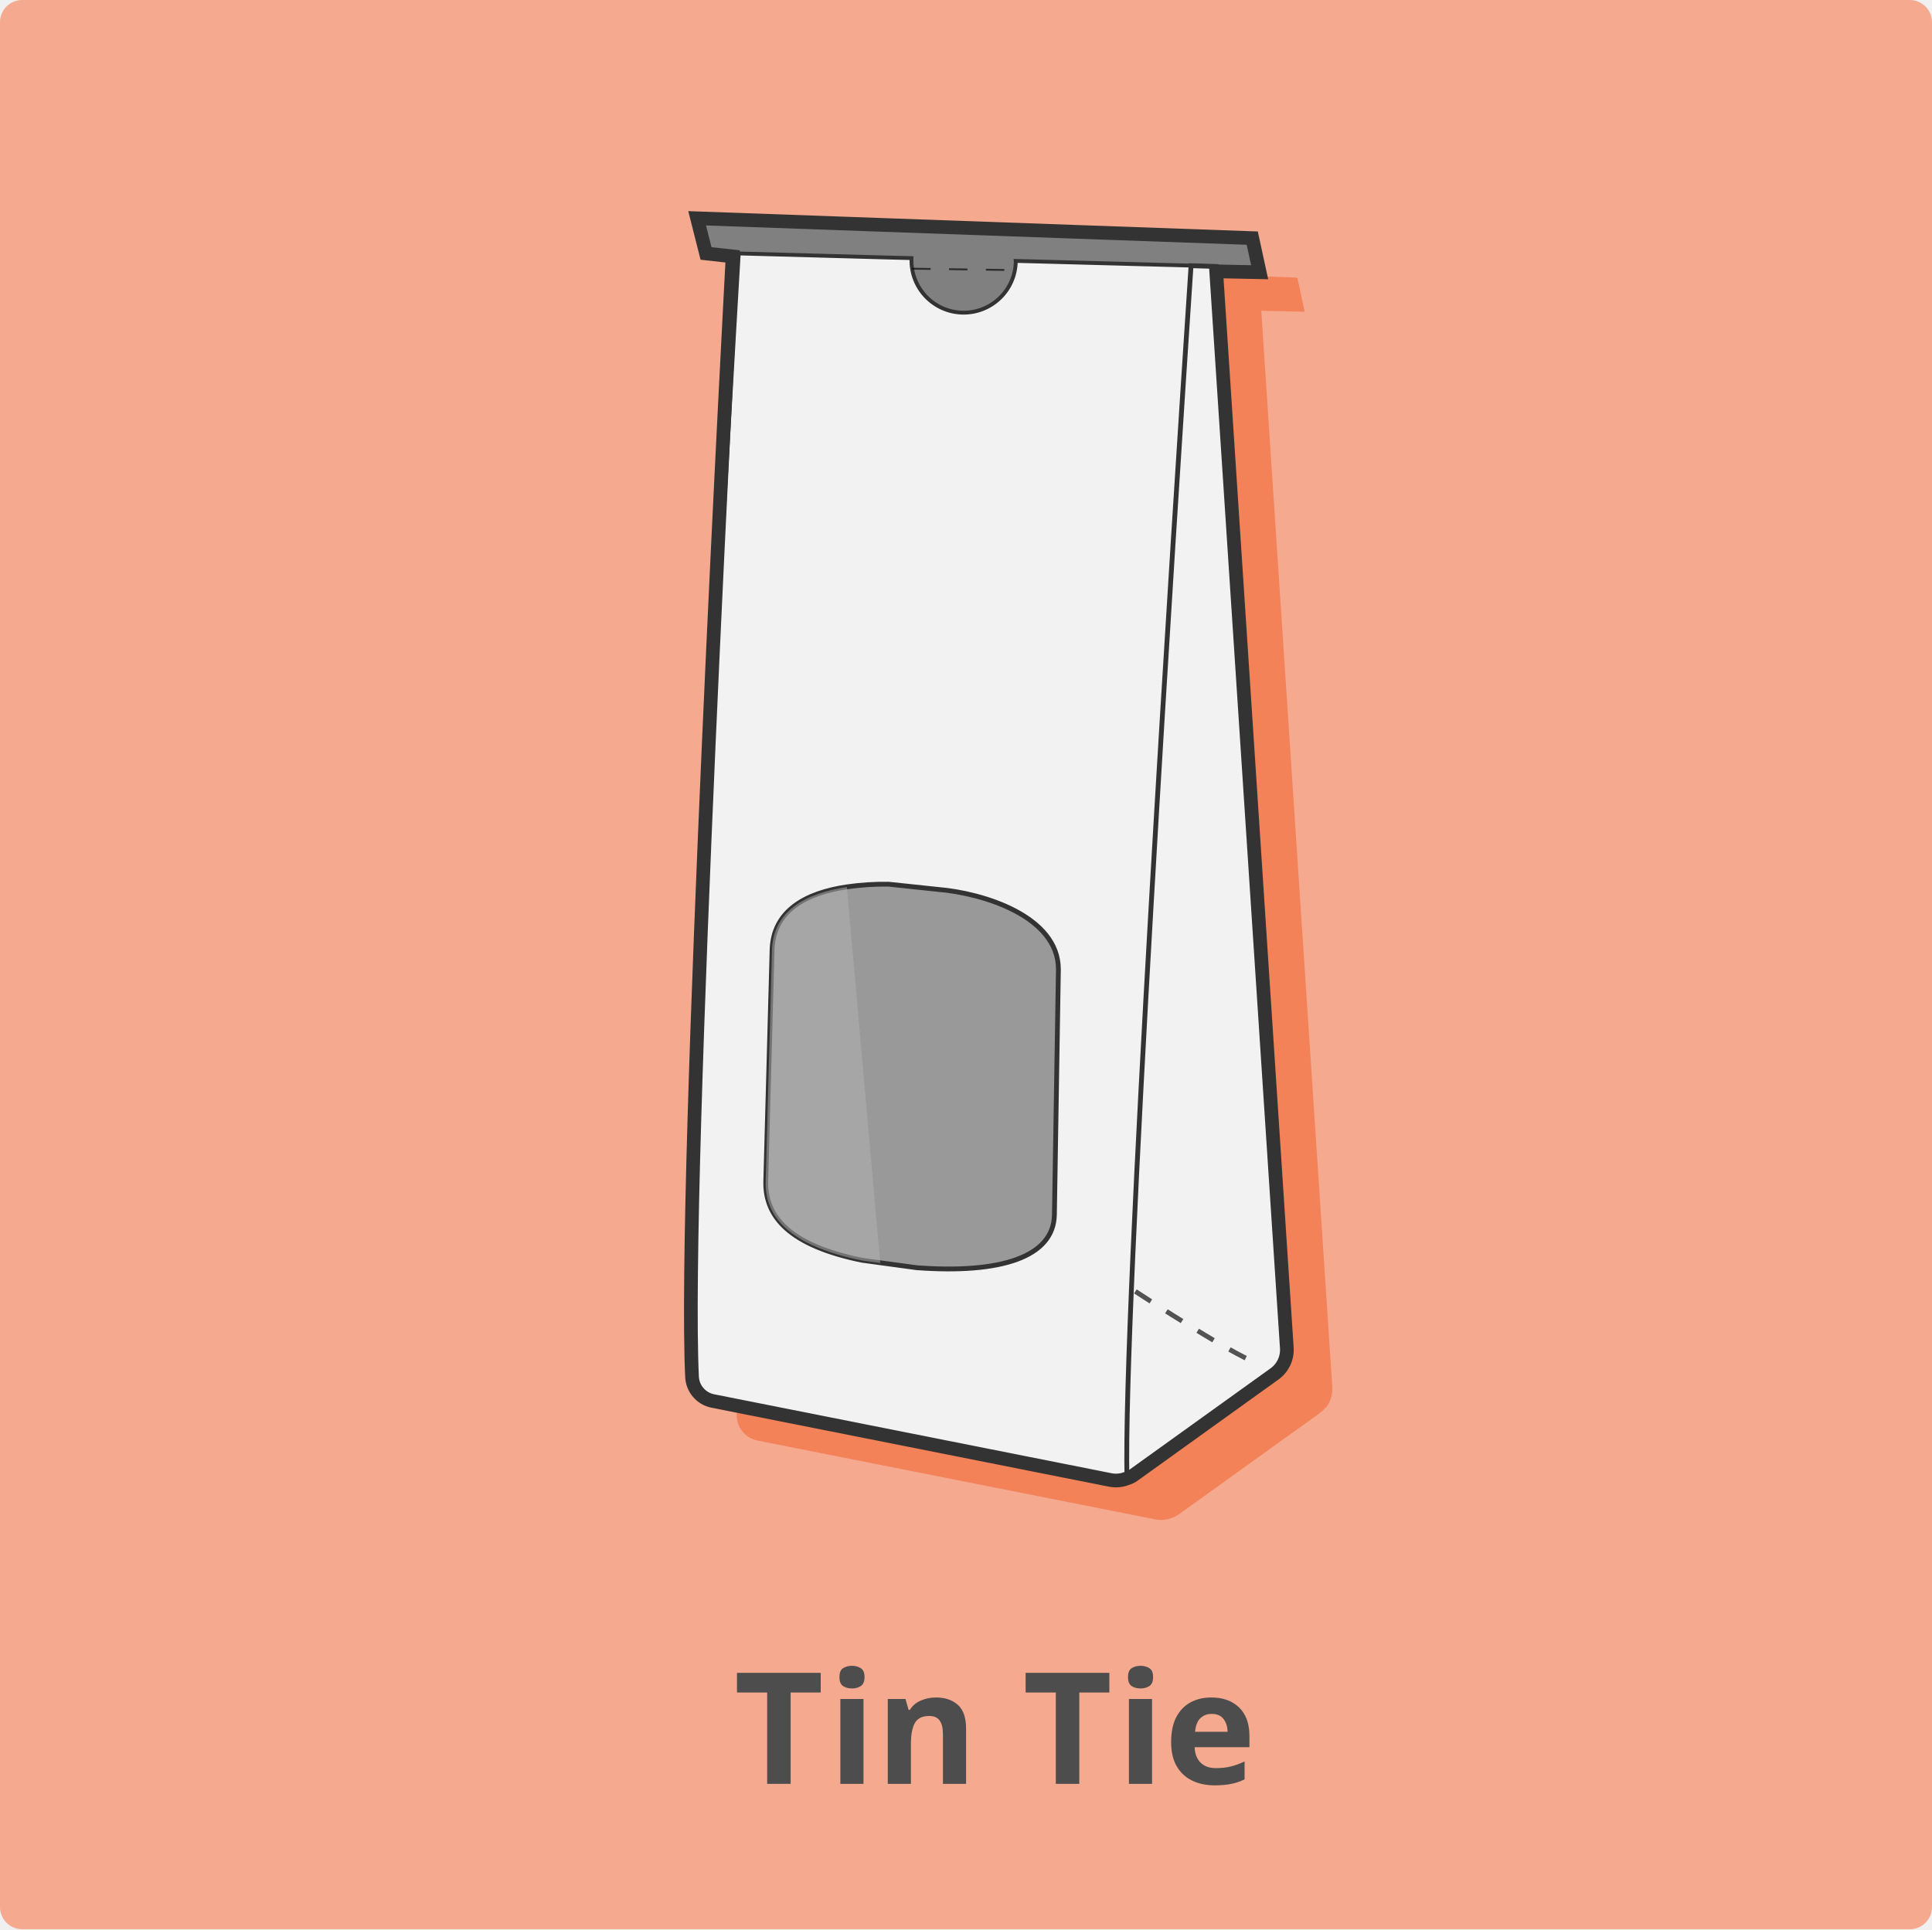
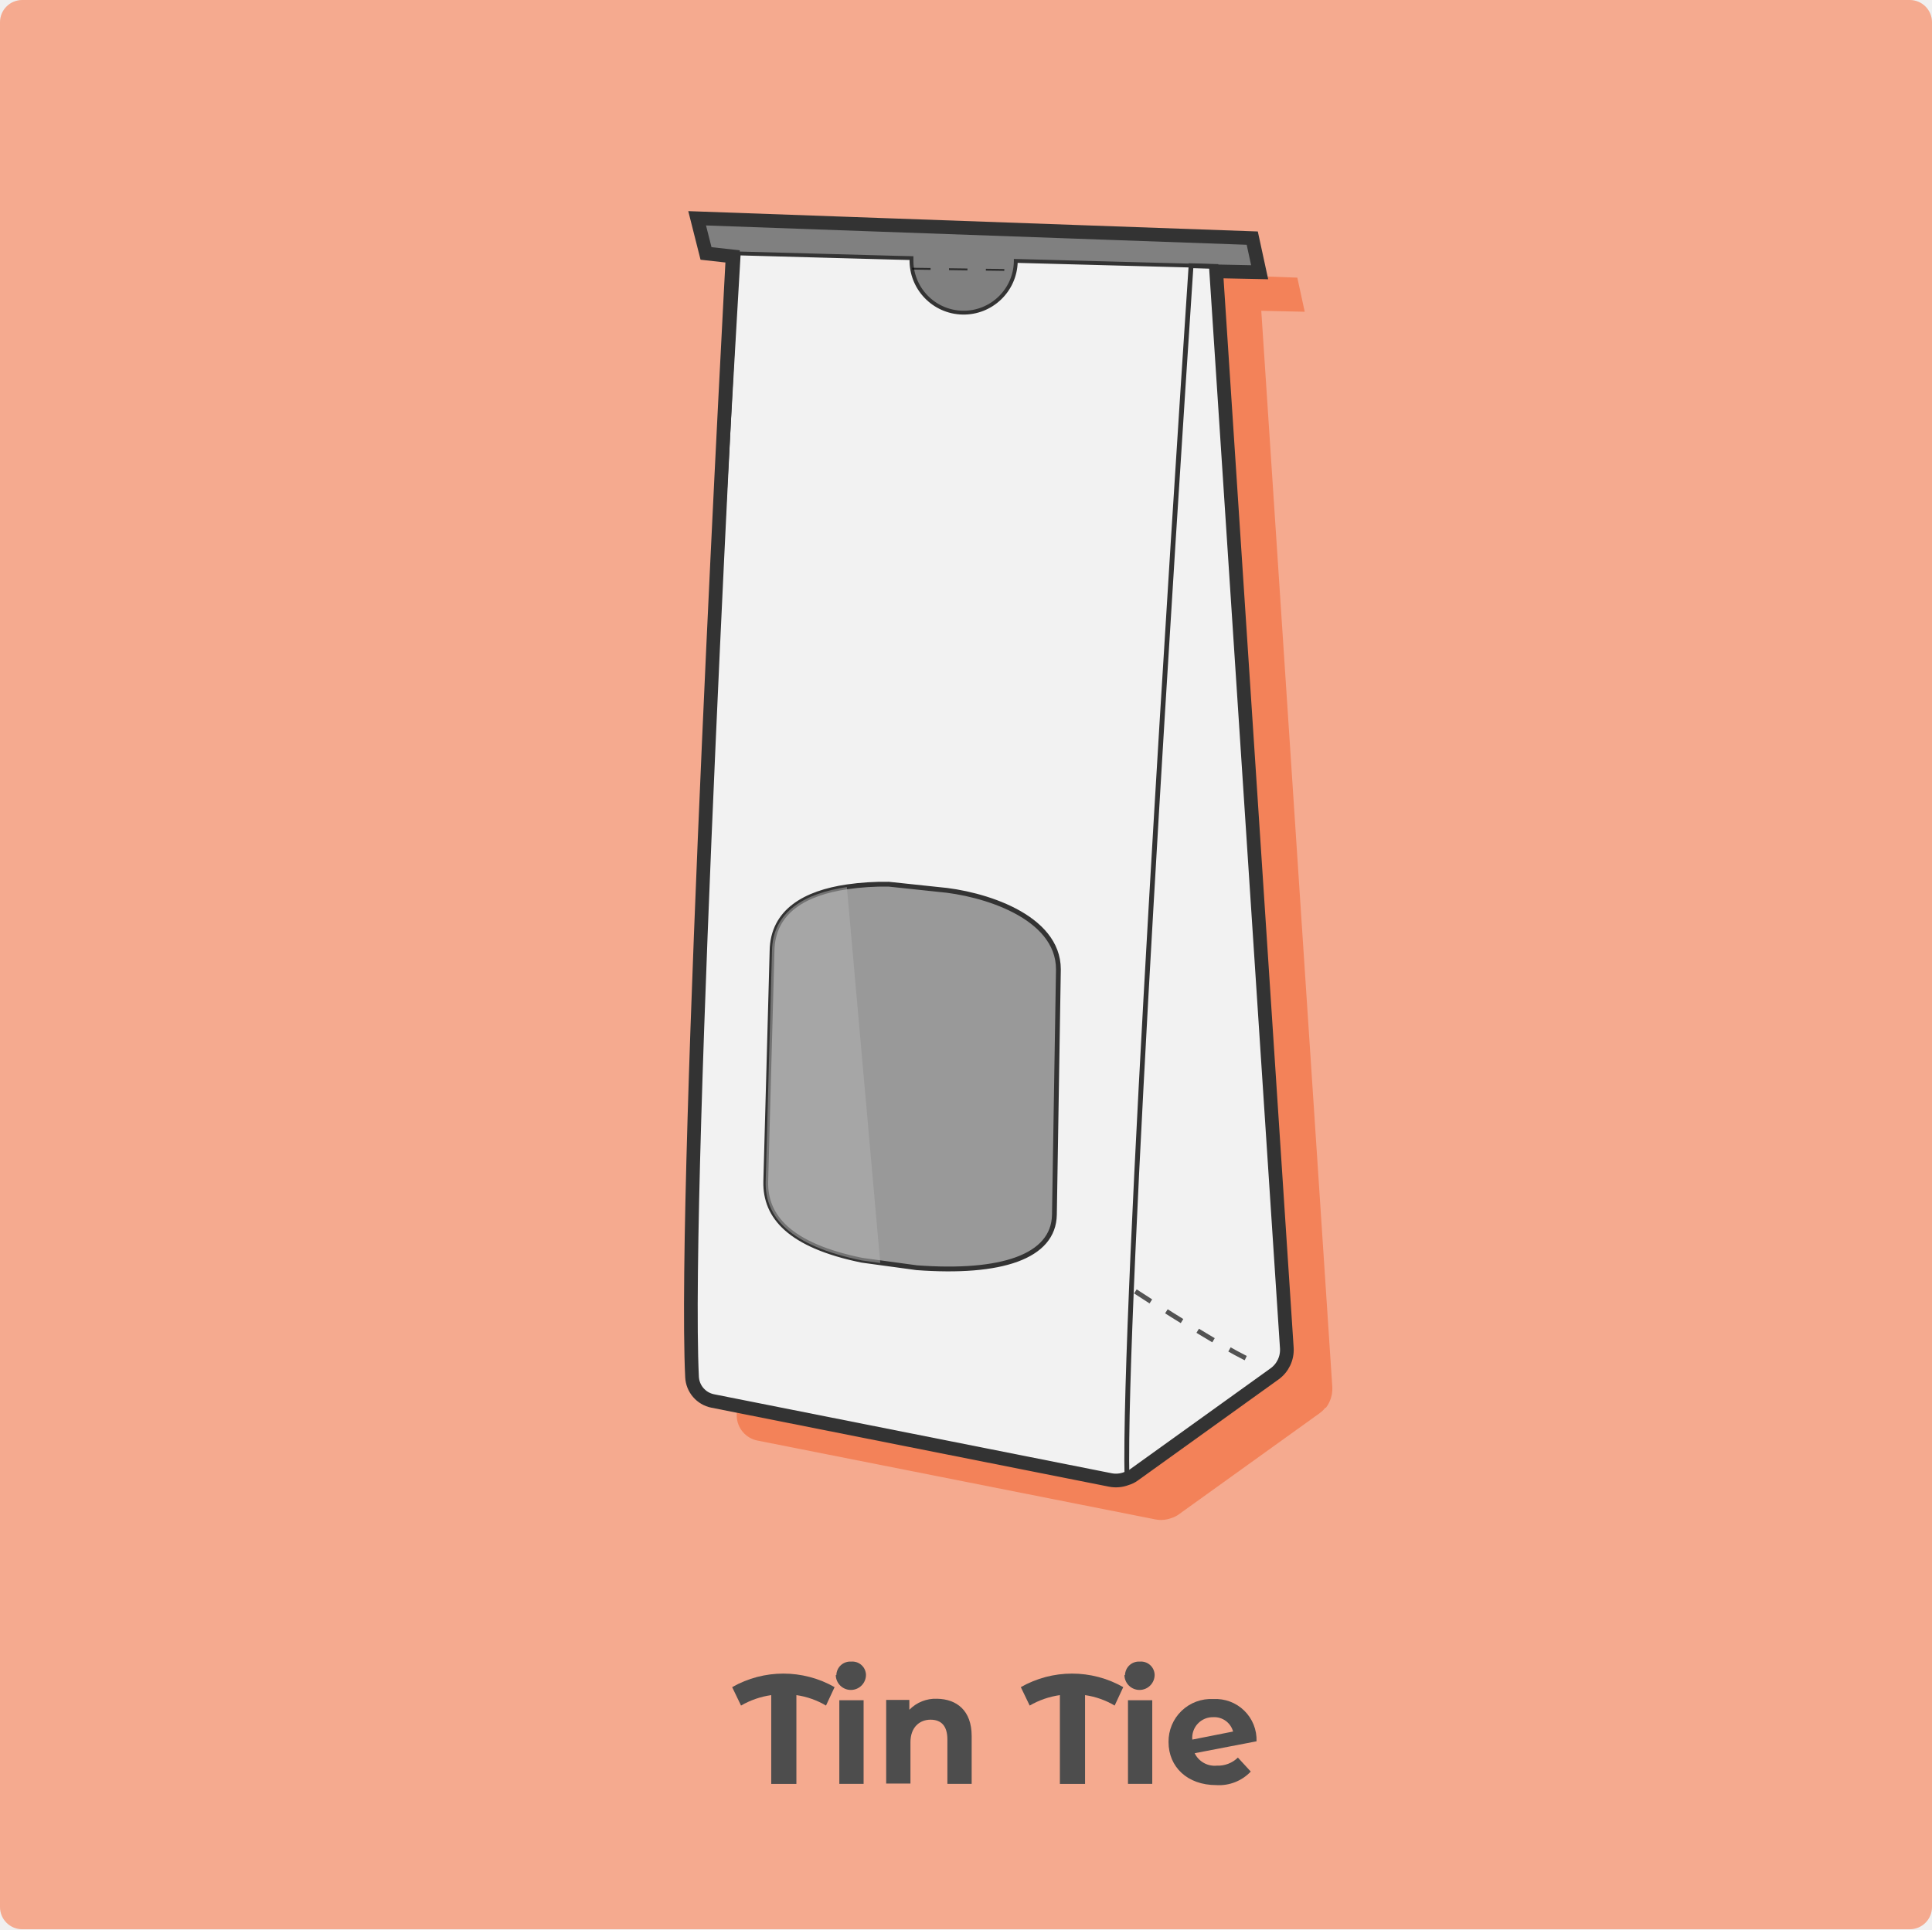
<svg xmlns="http://www.w3.org/2000/svg" id="Layer_1" data-name="Layer 1" viewBox="0 0 261.03 260.72">
  <defs>
-     <style>.cls-1{fill:#f5aa8f;}.cls-2{fill:#f15a24;}.cls-2,.cls-3{opacity:0.5;}.cls-3{fill:#b3b3b3;}.cls-4{fill:#fff;}.cls-5,.cls-6{fill:gray;}.cls-5{stroke:gray;stroke-width:1.3px;}.cls-10,.cls-11,.cls-12,.cls-5,.cls-7,.cls-8,.cls-9{stroke-miterlimit:10;}.cls-7{fill:#f2f2f2;stroke-width:0.52px;}.cls-11,.cls-12,.cls-7,.cls-8{stroke:#333;}.cls-10,.cls-12,.cls-8,.cls-9{fill:none;}.cls-11,.cls-8,.cls-9{stroke-width:0.65px;}.cls-10,.cls-9{stroke:#000;stroke-dasharray:2.49;opacity:0.66;}.cls-10{stroke-width:0.25px;}.cls-11{fill:#999;}.cls-12{stroke-width:1.85px;}.cls-13{font-size:21px;fill:#4d4d4d;font-family:MontserratAlternates-SemiBold, Montserrat Alternates;font-weight:700;}.cls-14{letter-spacing:-0.01em;}</style>
+     <style>.cls-1{fill:#f5aa8f;}.cls-2{fill:#f15a24;}.cls-2,.cls-3{opacity:0.5;}.cls-10,.cls-13,.cls-2,.cls-3,.cls-9{isolation:isolate;}.cls-3{fill:#b3b3b3;}.cls-4{fill:#fff;}.cls-5,.cls-6{fill:gray;}.cls-5{stroke:gray;stroke-width:1.3px;}.cls-10,.cls-11,.cls-12,.cls-5,.cls-7,.cls-8,.cls-9{stroke-miterlimit:10;}.cls-7{fill:#f2f2f2;stroke-width:0.52px;}.cls-11,.cls-12,.cls-7,.cls-8{stroke:#333;}.cls-10,.cls-12,.cls-8,.cls-9{fill:none;}.cls-11,.cls-8,.cls-9{stroke-width:0.65px;}.cls-10,.cls-9{stroke:#000;stroke-dasharray:2.49;opacity:0.66;}.cls-10{stroke-width:0.25px;}.cls-11{fill:#999;}.cls-12{stroke-width:1.85px;}.cls-14{fill:#4d4d4d;}</style>
  </defs>
  <rect class="cls-1" width="261.03" height="260.72" rx="3" ry="3" />
-   <path class="cls-2" d="M179.15,190.23a3.73,3.73,0,0,0,.41-.65c.05-.1.09-.19.13-.29a3.93,3.93,0,0,0,.19-.58,1.63,1.63,0,0,0,.07-.3,4,4,0,0,0,.06-.91L170.41,42l5.87.13-1-4.61-7.37-.27-66.78-2.41v0l-.82,0,1.21,4.75,3.58.4S98.5,161.44,99.54,190.29c0,.4,0,.78,0,1.14a3.48,3.48,0,0,0,2.8,3.25l53.74,10.65a4,4,0,0,0,2.19-.18,3.37,3.37,0,0,0,1-.5l19-13.65a4.08,4.08,0,0,0,.69-.62.21.21,0,0,0,0-.06Z" />
-   <path class="cls-3" d="M173.92,182.14a4,4,0,0,1-1,2.88,3.74,3.74,0,0,1-.69.63l-19,13.65a3.11,3.11,0,0,1-1,.49c-.12-5,.13-14.09.6-25.48,1.68-40.55,6.25-111,8.06-138.4l3.38.1Z" />
-   <path class="cls-4" d="M173,185a3.74,3.74,0,0,1-.69.63l-19,13.65a3.11,3.11,0,0,1-1,.49c-.12-5,.13-14.09.6-25.48C157.16,177.29,166.37,183.3,173,185Z" />
-   <path class="cls-5" d="M169.14,32.19,95,29.5,96,34l25,.86,2.13.05v0c0,.06,0,.12,0,.17a7,7,0,1,0,14.09.31.34.34,0,0,0,0-.1l23.65.63,3.38.1,0,.3,5.17.17Z" />
+   <path class="cls-2" d="M179.15,190.23a3.39,3.39,0,0,0,.41-.65c.05-.1.09-.19.13-.29a3.93,3.93,0,0,0,.19-.58,1.63,1.63,0,0,0,.07-.3,4.64,4.64,0,0,0,.06-.91L170.41,42l5.87.13-1-4.61-7.37-.27-66.78-2.41h-.82l1.21,4.75,3.58.4s-6.6,121.45-5.56,150.3v1.14a3.48,3.48,0,0,0,2.8,3.25l53.74,10.65a4,4,0,0,0,2.19-.18,3.35,3.35,0,0,0,1-.5l19-13.65a4.5,4.5,0,0,0,.69-.62v-.06Z" />
+   <path class="cls-3" d="M173.92,182.14a4,4,0,0,1-1,2.88,3.45,3.45,0,0,1-.69.63l-19,13.65a3.11,3.11,0,0,1-1,.49c-.12-5,.13-14.09.6-25.48,1.68-40.55,6.25-111,8.06-138.4l3.38.1Z" />
+   <path class="cls-4" d="M173,185a3.45,3.45,0,0,1-.69.63l-19,13.65a3.11,3.11,0,0,1-1,.49c-.12-5,.13-14.09.6-25.48C157.16,177.29,166.37,183.3,173,185Z" />
+   <path class="cls-5" d="M169.14,32.19,95,29.5,96,34l25,.86,2.13,0h0v.17a7,7,0,1,0,14.09.31h0v-.1l23.65.63,3.38.1v.3l5.17.17Z" />
  <polygon class="cls-6" points="121.02 34.83 123.15 34.88 123.15 34.9 121.02 34.83" />
-   <path class="cls-6" d="M164.27,36l0,.3-27.06-.93a.34.34,0,0,0,0-.1l23.65.63Z" />
+   <path class="cls-6" d="M164.27,36v.3l-27.06-.93v-.1l23.65.63Z" />
  <polygon class="cls-6" points="170.12 36.5 169.46 36.48 169.14 32.19 170.12 36.5" />
-   <path class="cls-7" d="M173.92,182.14a4,4,0,0,1-1.66,3.51l-19,13.65a3.11,3.11,0,0,1-1,.49,3.92,3.92,0,0,1-2.2.19L96.3,189.33a3.49,3.49,0,0,1-2.8-3.25c-1.06-22.31,4.09-113.89,5.79-142.94.33-5.61.52-8.89.52-8.89l21.21.58,2.13.05v0c0,.06,0,.12,0,.17a7,7,0,1,0,14.09.31.34.34,0,0,0,0-.1l23.65.63,3.38.1,0,.3.6,9.06Z" />
+   <path class="cls-7" d="M173.92,182.14a4,4,0,0,1-1.66,3.51l-19,13.65a3.11,3.11,0,0,1-1,.49,3.93,3.93,0,0,1-2.2.19L96.3,189.33a3.48,3.48,0,0,1-2.8-3.25c-1.06-22.31,4.09-113.89,5.79-142.94.33-5.61.52-8.89.52-8.89l21.21.58,2.13.05h0v.17a7,7,0,0,0,14.09.31h0v-.1l23.65.63,3.38.1v.3l.6,9.06Z" />
  <path class="cls-8" d="M173.92,182.14a4,4,0,0,1-1.66,3.51l-19,13.65a3.11,3.11,0,0,1-1,.49c-.51-23.07,6.34-128.77,8.66-163.88l3.38.1Z" />
  <path class="cls-9" d="M153.4,174.52s15.17,9.94,17,9.78" />
  <line class="cls-10" x1="123.24" y1="36.31" x2="137.1" y2="36.5" />
-   <path class="cls-11" d="M143,131l-.54,33.16c-.1,5.72-7.25,8-18.6,7.16l-4.92-.67-2.48-.34c-9.8-2-13.09-5.9-13-10.61l.85-31.17c.07-5.45,4.56-7.86,10.12-8.68a35.89,35.89,0,0,1,5.64-.36l6.7.71C132.75,120.69,143,123.79,143,131Z" />
+   <path class="cls-11" d="M143,131l-.54,33.16c-.1,5.72-7.25,8-18.6,7.16l-4.92-.67-2.48-.34c-9.8-2-13.09-5.9-13-10.61l.85-31.17c.07-5.45,4.56-7.86,10.12-8.68a35.47,35.47,0,0,1,5.64-.36l6.7.71C132.75,120.69,143,123.79,143,131Z" />
  <path class="cls-3" d="M118.93,170.68l-2.48-.34c-9.8-2-13.09-5.9-13-10.61l.85-31.17c.07-5.45,4.56-7.86,10.12-8.68Z" />
-   <path class="cls-12" d="M164.32,36.67l5.87.12-1-4.61-75-2.68,1.2,4.75,3.59.4S92.23,159.46,93.5,186.08a3.49,3.49,0,0,0,2.8,3.25L150,200a3.92,3.92,0,0,0,2.2-.19,3.11,3.11,0,0,0,1-.49l19-13.65a4,4,0,0,0,1.66-3.51Z" />
-   <text class="cls-13" transform="translate(99.15 241.07)">
-     <tspan class="cls-14">T</tspan>
-     <tspan x="12.75" y="0">in </tspan>
-     <tspan class="cls-14" x="39" y="0">T</tspan>
-     <tspan x="51.74" y="0">ie</tspan>
-   </text>
+   <path class="cls-12" d="M164.32,36.67l5.87.12-1-4.61-75-2.68,1.2,4.75,3.59.4S92.23,159.46,93.5,186.08a3.48,3.48,0,0,0,2.8,3.25L150,200a3.93,3.93,0,0,0,2.2-.19,3.11,3.11,0,0,0,1-.49l19-13.65a4,4,0,0,0,1.66-3.51Z" />
+   <g class="cls-13">
+     <path class="cls-14" d="M111.6,230.49a10.87,10.87,0,0,0-4-1.41v12h-3.4v-12a11.27,11.27,0,0,0-4.08,1.41L98.92,228a14,14,0,0,1,13.84,0Z" />
+   </g>
+   <g class="cls-13">
+     <path class="cls-14" d="M113,226.37a1.87,1.87,0,0,1,2-1.82,1.84,1.84,0,0,1,2,1.76,2,2,0,0,1-4.08.06Zm.4,3.4h3.28v11.3h-3.28Z" />
+     <path class="cls-14" d="M131.28,234.6v6.47H128v-6c0-1.83-.83-2.67-2.28-2.67s-2.71,1-2.71,3.05v5.58h-3.28v-11.3h3.13v1.33a4.94,4.94,0,0,1,3.74-1.49C129.26,229.61,131.28,231.16,131.28,234.6Z" />
+   </g>
+   <g class="cls-13">
+     <path class="cls-14" d="M150.6,230.49a10.87,10.87,0,0,0-4-1.41v12h-3.4v-12a11.27,11.27,0,0,0-4.08,1.41L137.92,228a14,14,0,0,1,13.84,0Z" />
+   </g>
+   <g class="cls-13">
+     <path class="cls-14" d="M152,226.37a1.87,1.87,0,0,1,2-1.82,1.84,1.84,0,0,1,2,1.76,2,2,0,0,1-4.08.06Zm.4,3.4h3.28v11.3H152.4Z" />
+     <path class="cls-14" d="M167.25,237.52l1.74,1.89a5.9,5.9,0,0,1-4.66,1.83c-3.91,0-6.45-2.46-6.45-5.82a5.74,5.74,0,0,1,6.05-5.81,5.53,5.53,0,0,1,5.84,5.71l-8.36,1.61a3,3,0,0,0,3,1.68A3.82,3.82,0,0,0,167.25,237.52Zm-6.16-2.43L166.6,234a2.63,2.63,0,0,0-2.67-1.94A2.78,2.78,0,0,0,161.09,235.09Z" />
+   </g>
</svg>
